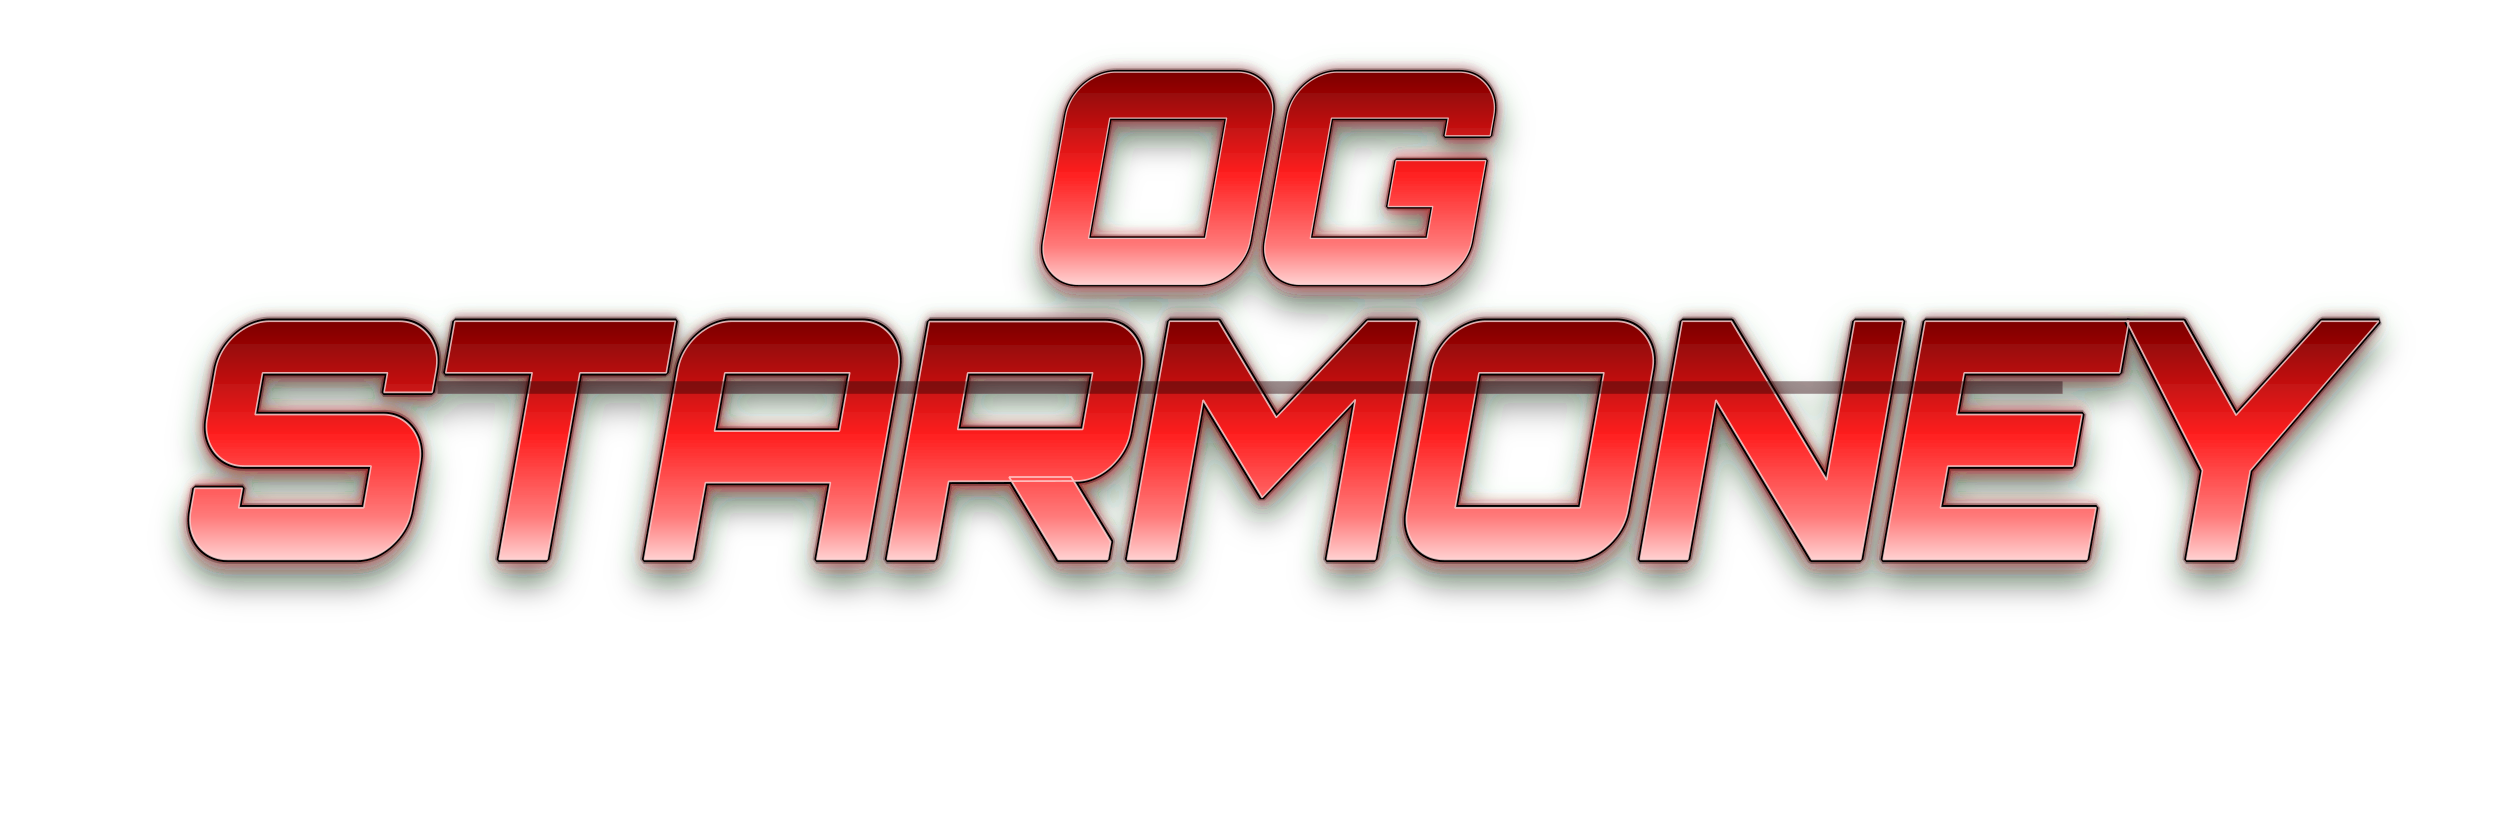
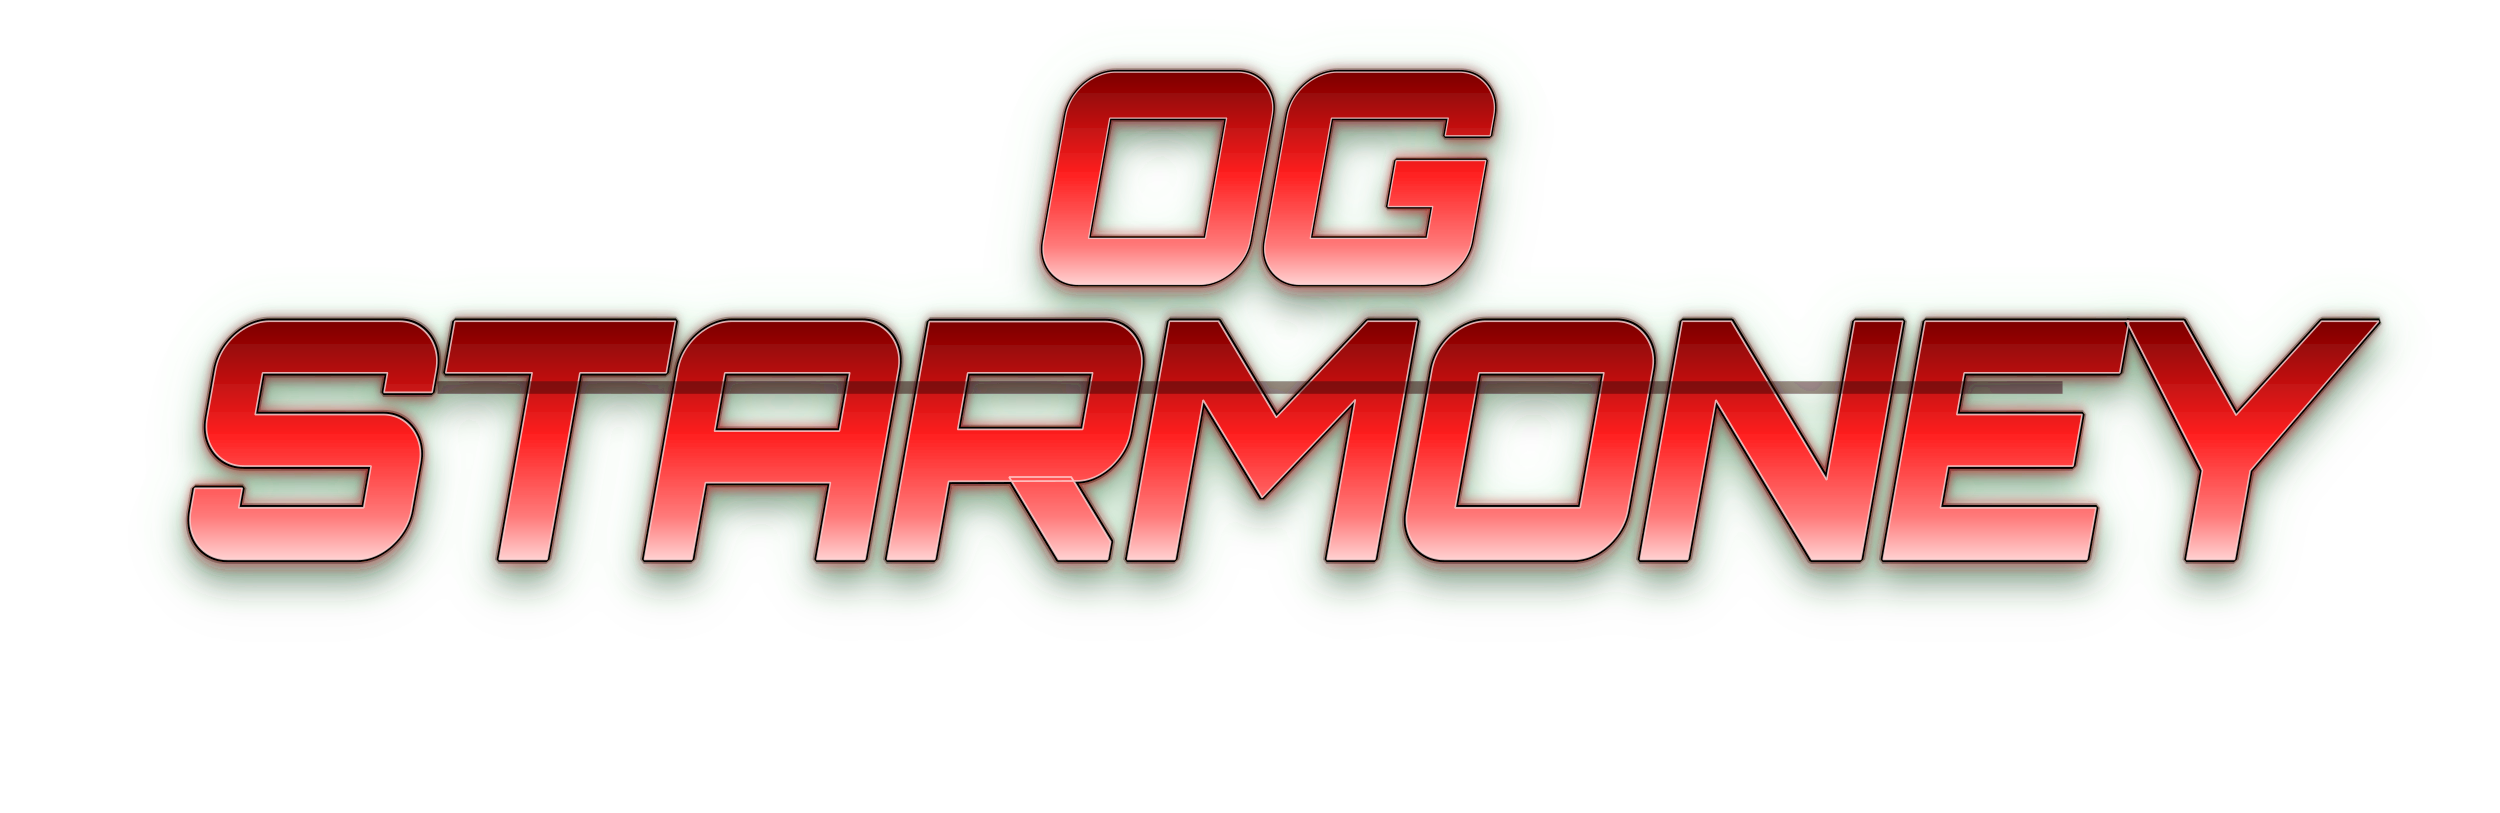
<svg xmlns="http://www.w3.org/2000/svg" width="1600" height="520" viewBox="0 0 1600 520" role="img" aria-labelledby="title desc">
  <defs>
    <linearGradient id="redStroke" x1="0%" y1="0%" x2="0%" y2="100%">
      <stop offset="0%" stop-color="#ffd9d9" />
      <stop offset="12%" stop-color="#ff7b7b" />
      <stop offset="48%" stop-color="#e01414" />
      <stop offset="82%" stop-color="#6b0000" />
      <stop offset="100%" stop-color="#260000" />
    </linearGradient>
    <linearGradient id="redInner" x1="0%" y1="0%" x2="0%" y2="100%">
      <stop offset="0%" stop-color="#ffd0d0" />
      <stop offset="18%" stop-color="#ff7a7a" />
      <stop offset="52%" stop-color="#ff2020" />
      <stop offset="100%" stop-color="#7c0000" />
    </linearGradient>
    <filter id="softShadow" x="-30%" y="-30%" width="160%" height="180%">
      <feOffset dx="0" dy="12" result="off" />
      <feGaussianBlur in="off" stdDeviation="10" result="blur" />
      <feColorMatrix in="blur" type="matrix" values="0 0 0 0 0                 0 0 0 0 0                 0 0 0 0 0                 0 0 0 .56 0" result="shadow" />
      <feMerge>
        <feMergeNode in="shadow" />
        <feMergeNode in="SourceGraphic" />
      </feMerge>
    </filter>
    <filter id="redGlow" x="-30%" y="-30%" width="160%" height="160%">
      <feGaussianBlur stdDeviation="3.8" result="blur" />
      <feColorMatrix in="blur" type="matrix" values="1 0 0 0 0                 0 .14 0 0 0                 0 0 .14 0 0                 0 0 0 .58 0" result="red" />
      <feMerge>
        <feMergeNode in="red" />
        <feMergeNode in="SourceGraphic" />
      </feMerge>
    </filter>
-     <filter id="greenGlow" x="-45%" y="-45%" width="190%" height="190%">
-       <feGaussianBlur stdDeviation="8.5" result="blur" />
-       <feColorMatrix in="blur" type="matrix" values="0 .18 0 0 0                 0 1.18 0 0 0                 0 .28 0 0 0                 0 0 0 .52 0" result="green" />
+     <filter id="greenGlow" x="-60%" y="-60%" width="220%" height="220%">
+       <feGaussianBlur stdDeviation="14" result="blur" />
+       <feColorMatrix in="blur" type="matrix" values="0 .28 0 0 0                 0 1.45 0 0 0                 0 .36 0 0 0                 0 0 0 .82 0" result="green" />
      <feMerge>
        <feMergeNode in="green" />
        <feMergeNode in="SourceGraphic" />
      </feMerge>
    </filter>
    <g id="line-top">
      <path d="M202 0Q162 0 128.0 20.0Q94 40 74.0 74.0Q54 108 54 148V572Q54 613 74.0 646.5Q94 680 128.0 700.0Q162 720 202 720H626Q666 720 699.5 700.0Q733 680 753.5 646.5Q774 613 774 572V148Q774 108 753.5 74.0Q733 40 699.5 20.0Q666 0 626 0ZM209 156H617Q617 156 617.0 156.0Q617 156 617 156V564Q617 564 617.0 564.0Q617 564 617 564H209Q209 564 209.0 564.0Q209 564 209 564V156Q209 156 209.0 156.0Q209 156 209 156Z" transform="translate(-142.562,0) scale(0.178,-0.178)" />
      <path d="M204 0Q164 0 130.0 20.0Q96 40 76.0 74.0Q56 108 56 148V572Q56 613 76.0 646.5Q96 680 130.0 700.0Q164 720 204 720H627Q668 720 701.5 700.0Q735 680 755.5 646.5Q776 613 776 572V504H619V564Q619 564 619.0 564.0Q619 564 619 564H211Q211 564 211.0 564.0Q211 564 211 564V156Q211 156 211.0 156.0Q211 156 211 156H619Q619 156 619.0 156.0Q619 156 619 156V264H463V420H776V148Q776 108 755.5 74.0Q735 40 701.5 20.0Q668 0 627 0Z" transform="translate(-5.178,0) scale(0.178,-0.178)" />
    </g>
    <g id="line-bottom">
      <path d="M202 0Q162 0 128.0 20.0Q94 40 74.0 74.0Q54 108 54 148V215H209V156Q209 156 209.0 156.0Q209 156 209 156H617Q617 156 617.0 156.0Q617 156 617 156V282Q617 282 617.0 282.0Q617 282 617 282H202Q162 282 128.0 302.0Q94 322 74.0 355.5Q54 389 54 430V572Q54 613 74.0 646.5Q94 680 128.0 700.0Q162 720 202 720H626Q666 720 699.5 700.0Q733 680 753.5 646.5Q774 613 774 572V505H617V564Q617 564 617.0 564.0Q617 564 617 564H209Q209 564 209.0 564.0Q209 564 209 564V438Q209 438 209.0 438.0Q209 438 209 438H626Q666 438 699.5 418.0Q733 398 753.5 364.5Q774 331 774 290V148Q774 108 753.5 74.0Q733 40 699.5 20.0Q666 0 626 0Z" transform="translate(-693.984,0) scale(0.196,-0.196)" />
      <path d="M302 0V564H20V720H740V564H458V0Z" transform="translate(-539.696,0) scale(0.196,-0.196)" />
      <path d="M58 0V572Q58 613 78.0 646.5Q98 680 132.0 700.0Q166 720 206 720H629Q670 720 703.5 700.0Q737 680 757.5 646.5Q778 613 778 572V0H621V232H213V0H58ZM213 388H621V564Q621 564 621.0 564.0Q621 564 621 564H213Q213 564 213.0 564.0Q213 564 213 564V388Z" transform="translate(-398.932,0) scale(0.196,-0.196)" />
      <path d="M615 0 406 249H609L775 53V0ZM56 0V719H627Q668 719 701.5 699.0Q735 679 755.5 645.0Q776 611 776 571V385Q776 345 755.5 311.0Q735 277 701.5 257.0Q668 237 627 237L211 236V0ZM211 393H619Q619 393 619.0 393.0Q619 393 619 393V564Q619 564 619.0 564.0Q619 564 619 564H211Q211 564 211.0 564.0Q211 564 211 564V393Q211 393 211.0 393.0Q211 393 211 393Z" transform="translate(-243.076,0) scale(0.196,-0.196)" />
      <path d="M56 0V720H216L460 429L703 720H864V0H708V483L460 187L211 482V0Z" transform="translate(-89.376,0) scale(0.196,-0.196)" />
      <path d="M202 0Q162 0 128.0 20.0Q94 40 74.0 74.0Q54 108 54 148V572Q54 613 74.0 646.5Q94 680 128.0 700.0Q162 720 202 720H626Q666 720 699.5 700.0Q733 680 753.5 646.5Q774 613 774 572V148Q774 108 753.5 74.0Q733 40 699.5 20.0Q666 0 626 0ZM209 156H617Q617 156 617.0 156.0Q617 156 617 156V564Q617 564 617.0 564.0Q617 564 617 564H209Q209 564 209.0 564.0Q209 564 209 564V156Q209 156 209.0 156.0Q209 156 209 156Z" transform="translate(84.512,0) scale(0.196,-0.196)" />
      <path d="M56 0V720H216L619 240V720H776V0H616L211 482V0Z" transform="translate(238.800,0) scale(0.196,-0.196)" />
      <path d="M58 0V720H723V564H215V438H624V282H215V156H723V0Z" transform="translate(393.872,0) scale(0.196,-0.196)" />
      <path d="M324 0V269L-9 720H176L402 436L627 720H814L480 268V0Z" transform="translate(536.008,0) scale(0.196,-0.196)" />
    </g>
  </defs>
  <g filter="url(#softShadow)">
    <g filter="url(#greenGlow)" opacity="1">
      <g transform="translate(800 182) skewX(-10) scale(1.03 1.06)">
-         <use href="#line-top" fill="none" stroke="#71ff73" stroke-width="6.2" stroke-linejoin="bevel" opacity="0.52" />
+         <use href="#line-top" fill="none" stroke="#79ff59" stroke-width="14" stroke-linejoin="bevel" opacity="0.88" />
      </g>
      <g transform="translate(800 358) skewX(-10) scale(1.0 1.08)">
-         <use href="#line-bottom" fill="none" stroke="#71ff73" stroke-width="7.2" stroke-linejoin="bevel" opacity="0.56" />
+         <use href="#line-bottom" fill="none" stroke="#79ff59" stroke-width="16" stroke-linejoin="bevel" opacity="0.92" />
+       </g>
+     </g>
+     <g opacity="0.5">
+       <g transform="translate(800 182) skewX(-10) scale(1.03 1.06)">
+         <use href="#line-top" fill="none" stroke="#b6ff8d" stroke-width="4.6" stroke-linejoin="bevel" />
+       </g>
+       <g transform="translate(800 358) skewX(-10) scale(1.0 1.08)">
+         <use href="#line-bottom" fill="none" stroke="#b6ff8d" stroke-width="5.2" stroke-linejoin="bevel" />
      </g>
    </g>
    <g transform="translate(800 182) skewX(-10) scale(1.03 1.06)">
      <use href="#line-top" fill="#240202" stroke="#000000" stroke-width="26" stroke-linejoin="bevel" opacity="0.24" />
      <use href="#line-top" fill="url(#redInner)" stroke="#060606" stroke-width="15" stroke-linejoin="bevel" paint-order="stroke fill" filter="url(#redGlow)" />
      <use href="#line-top" fill="none" stroke="#ffd6d6" stroke-width="4.5" stroke-linejoin="bevel" opacity="0.82" />
    </g>
    <g transform="translate(800 358) skewX(-10) scale(1.0 1.08)">
      <use href="#line-bottom" fill="#240202" stroke="#000000" stroke-width="28" stroke-linejoin="bevel" opacity="0.26" />
      <use href="#line-bottom" fill="url(#redInner)" stroke="#060606" stroke-width="17" stroke-linejoin="bevel" paint-order="stroke fill" filter="url(#redGlow)" />
      <use href="#line-bottom" fill="none" stroke="#ffd6d6" stroke-width="5.2" stroke-linejoin="bevel" opacity="0.82" />
    </g>
    <g opacity="0.42">
      <path d="M350 230H1250" stroke="url(#redInner)" stroke-width="5" stroke-linecap="square" />
      <path d="M284 248H1316" stroke="#230000" stroke-width="8" stroke-linecap="square" />
    </g>
  </g>
</svg>
